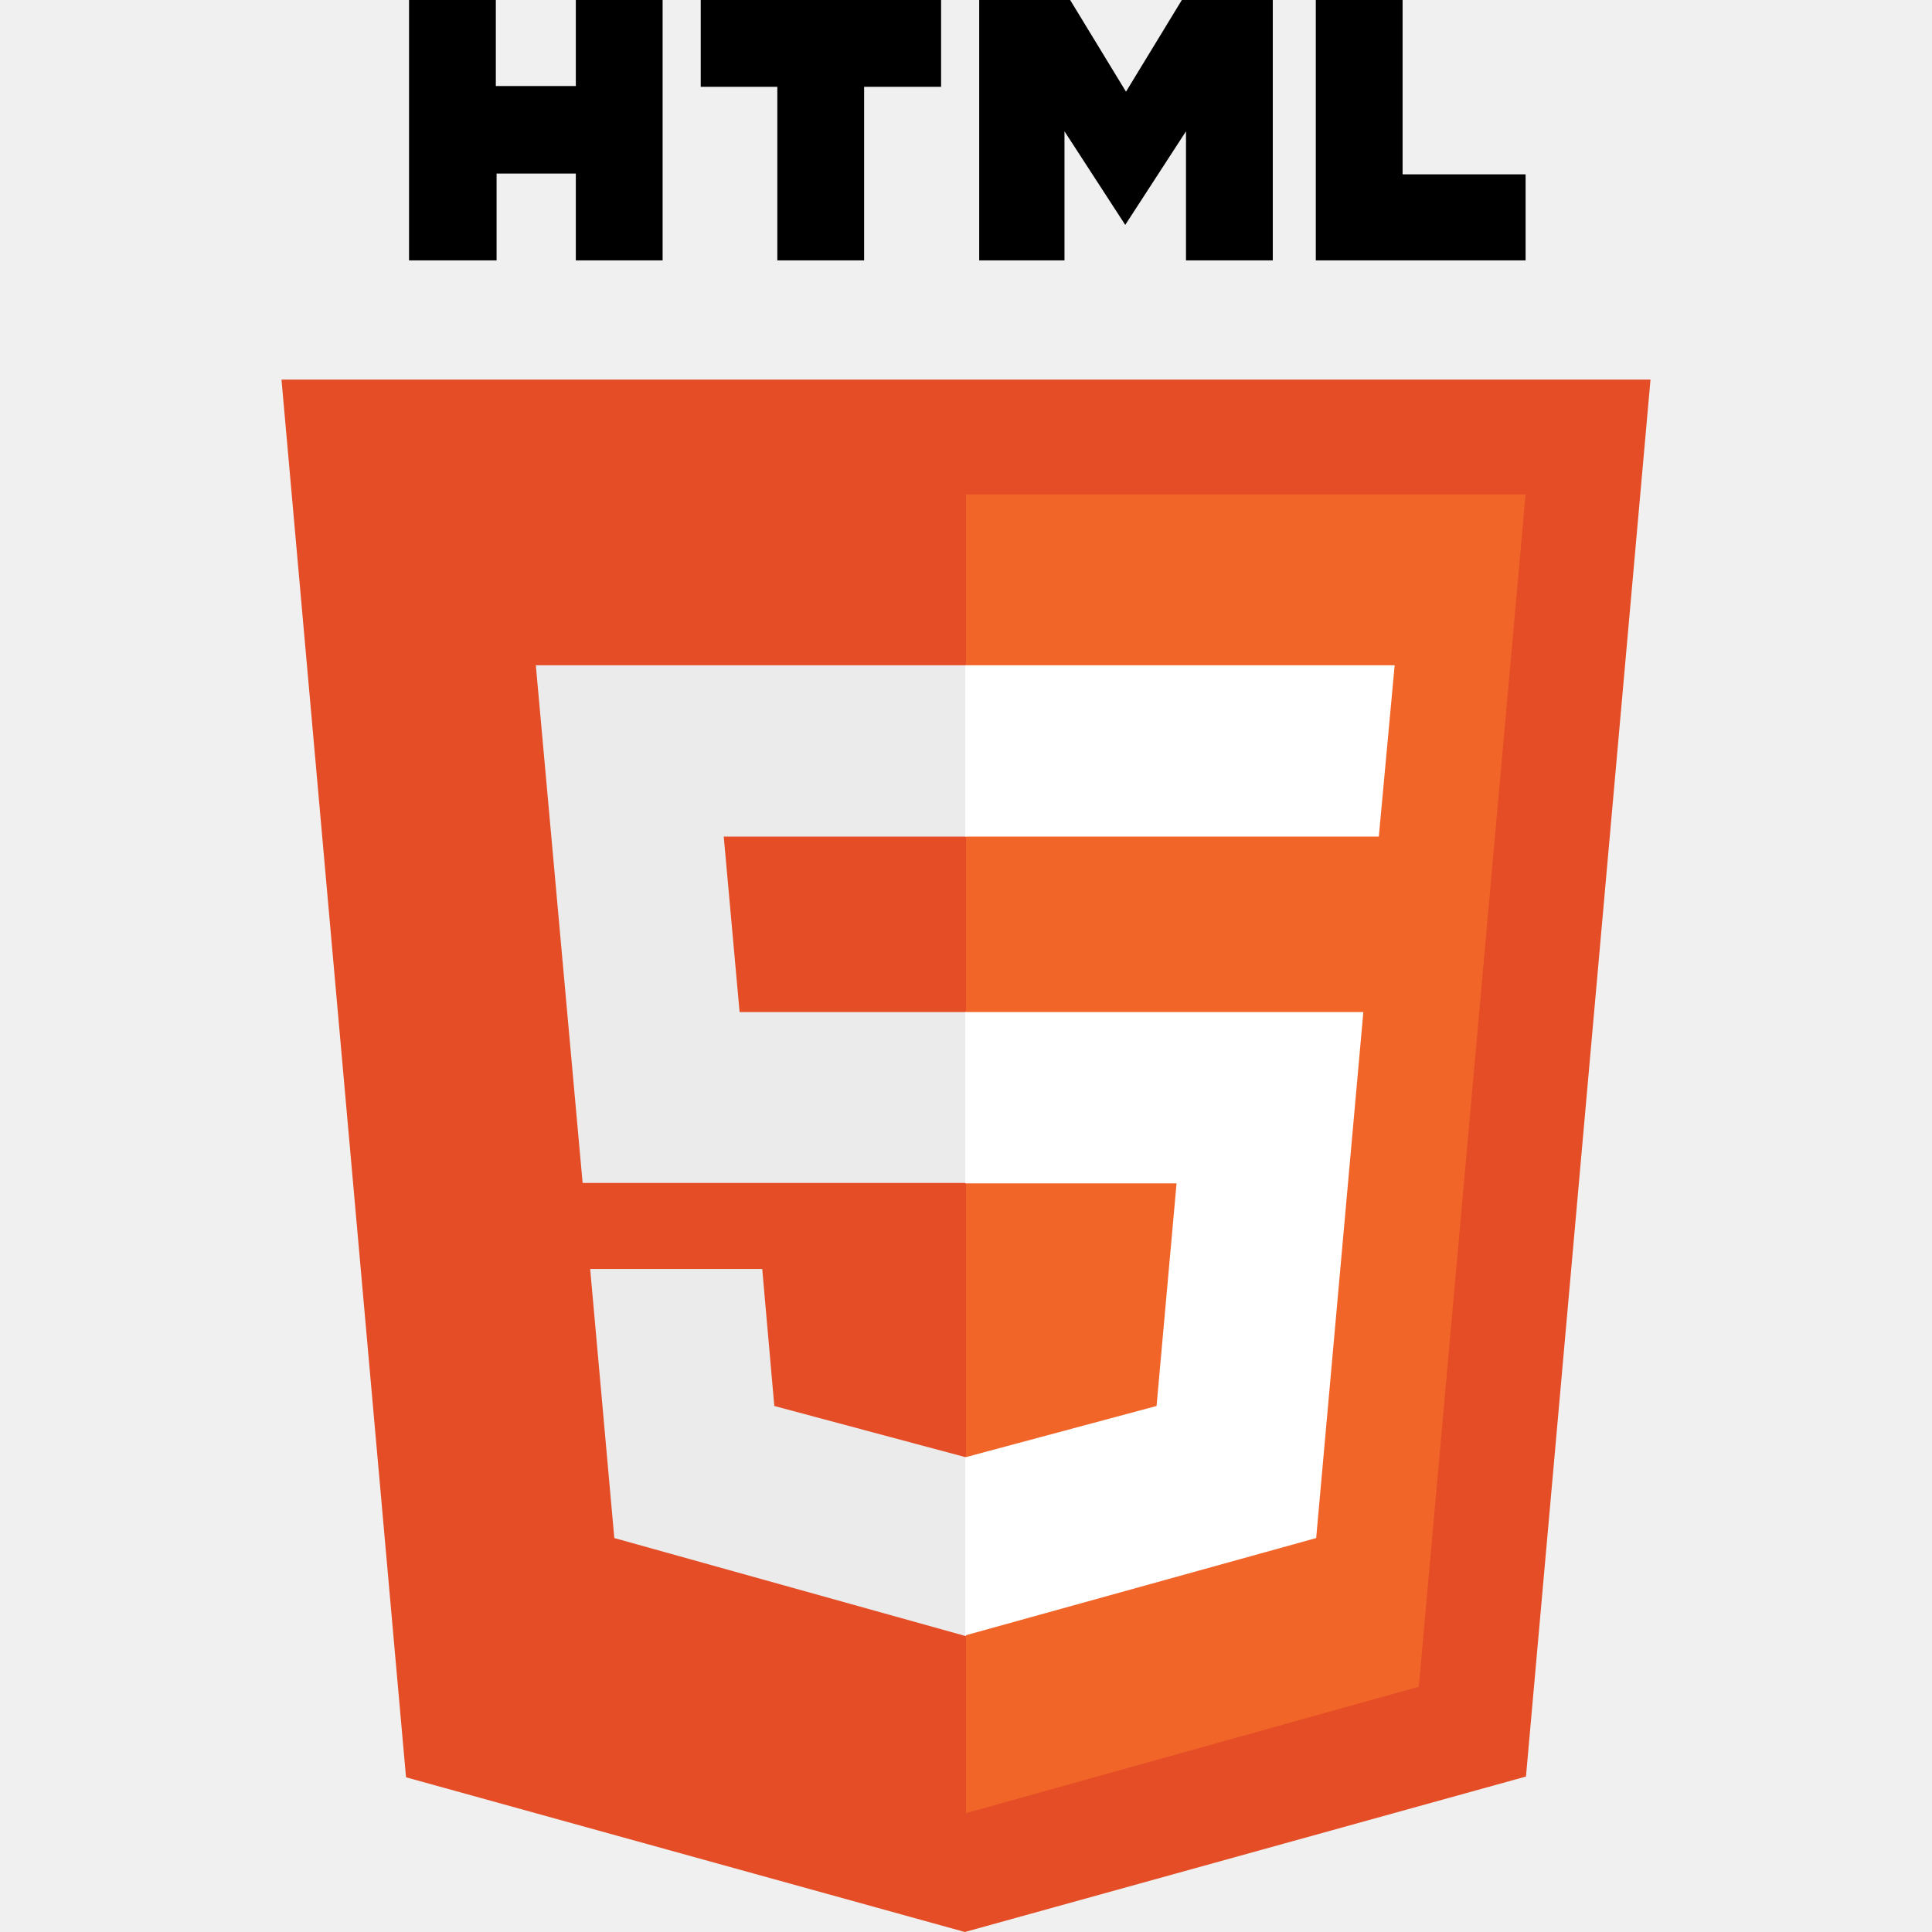
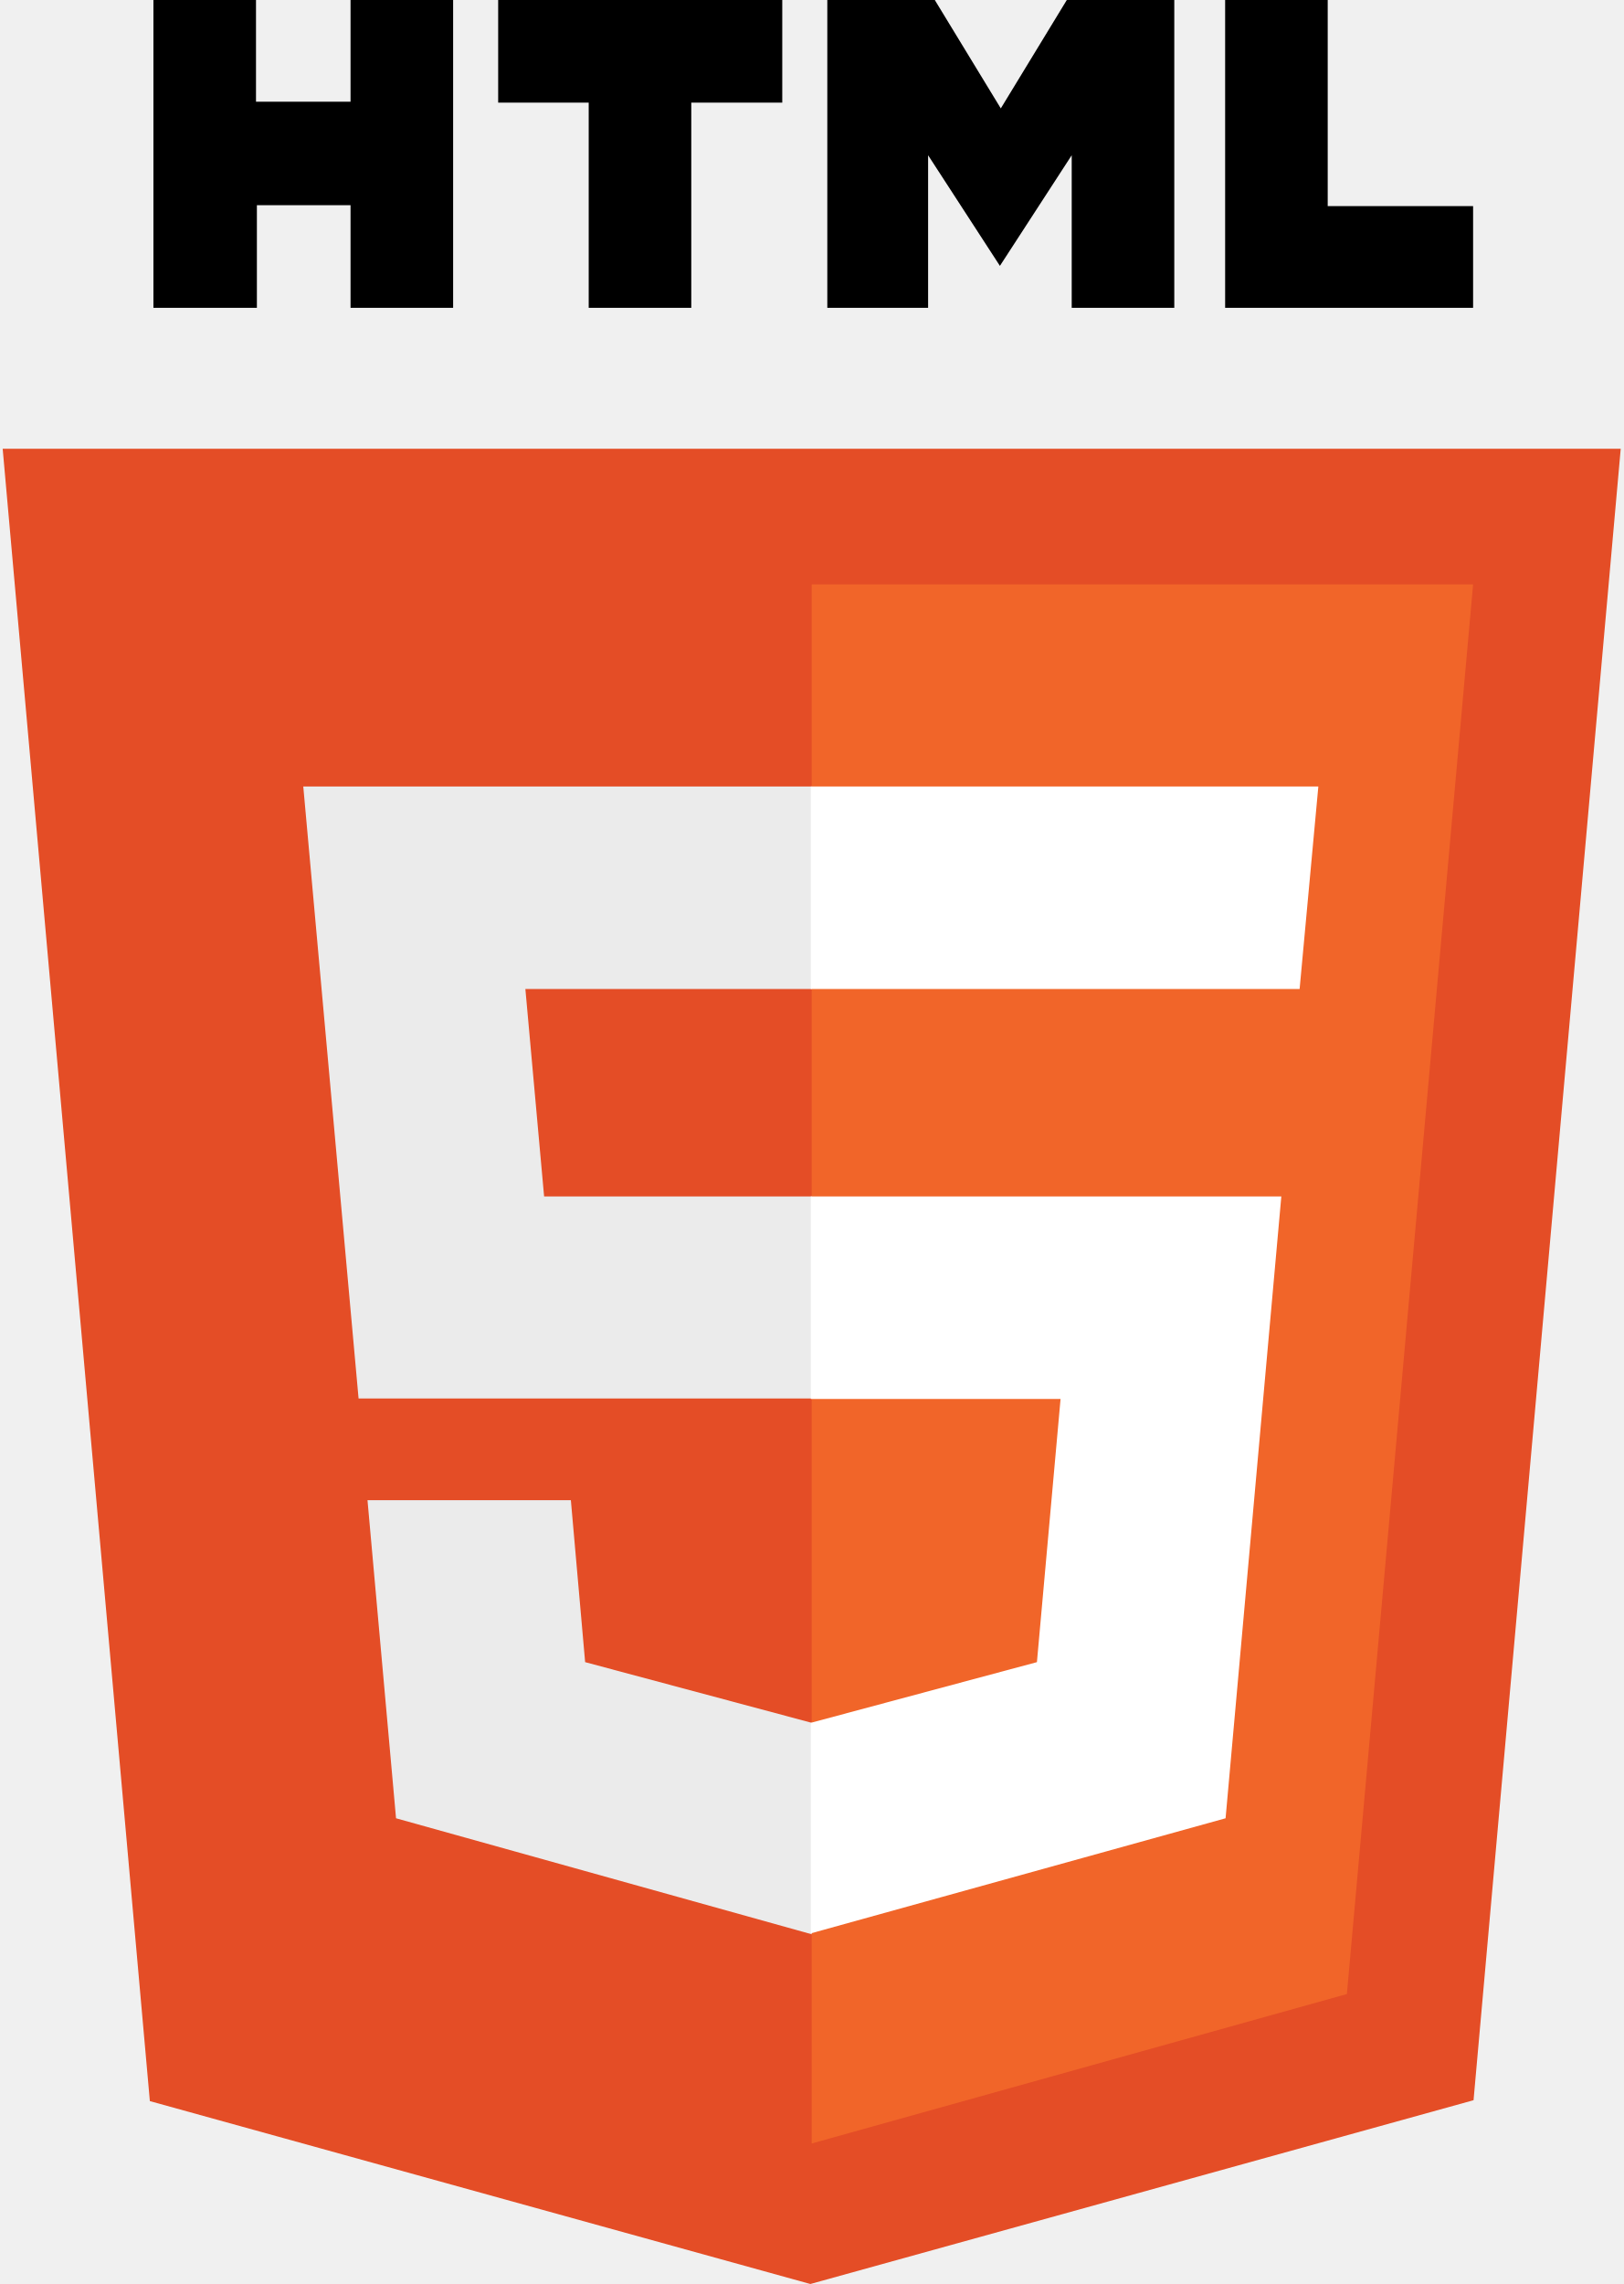
- <svg xmlns="http://www.w3.org/2000/svg" viewBox="0 0 512 512" data-ember-extension="1">
-   <path d="M108.4 0h23v22.8h21.2V0h23v69h-23V46h-21v23h-23.2M206 23h-20.3V0h63.7v23H229v46h-23M259.5 0h24.1l14.8 24.3L313.2 0h24.1v69h-23V34.8l-16.1 24.8l-16.1-24.8v34.2h-22.6M348.7 0h23v46.2h32.6V69h-55.6" />
-   <path fill="#e44d26" d="M107.6 471l-33-370.4h362.8l-33 370.2L255.7 512" />
-   <path fill="#f16529" d="M256 480.5V131H404.3L376 447" />
-   <path fill="#ebebeb" d="M142 176.3h114v45.4h-64.2l4.2 46.5h60v45.3H154.4M156.4 336.3H202l3.2 36.3 50.8 13.6v47.4l-93.2-26" />
-   <path fill="#fff" d="M369.6 176.3H255.8v45.4h109.6M361.3 268.2H255.8v45.4h56l-5.3 59-50.7 13.6v47.2l93-25.8" />
+ <svg xmlns="http://www.w3.org/2000/svg" width="364px" height="512px" viewBox="0 0 364 512" version="1.1">
+   <path id="Path" d="M34.4 0 L57.4 0 57.4 22.8 78.6 22.8 78.6 0 101.6 0 101.6 69 78.6 69 78.6 46 57.6 46 57.6 69 34.4 69 M132 23 L111.7 23 111.7 0 175.4 0 175.4 23 155 23 155 69 132 69 M185.5 0 L209.6 0 224.4 24.3 239.2 0 263.3 0 263.3 69 240.3 69 240.3 34.8 224.2 59.6 208.1 34.8 208.1 69 185.5 69 M274.7 0 L297.7 0 297.7 46.2 330.3 46.2 330.3 69 274.7 69" fill="#000000" fill-opacity="1" stroke="none" />
+   <path id="Path-1" d="M33.6 471 L0.6 100.6 363.4 100.6 330.4 470.8 181.7 512" fill="#e44d26" fill-opacity="1" stroke="none" />
+   <path id="Path-2" d="M182 480.5 L182 131 330.3 131 302 447" fill="#f16529" fill-opacity="1" stroke="none" />
+   <path id="Path-3" d="M68 176.3 L182 176.3 182 221.7 117.8 221.7 122 268.2 182 268.2 182 313.5 80.4 313.5 M82.4 336.3 L128 336.3 131.2 372.6 182 386.2 182 433.6 88.8 407.6" fill="#ebebeb" fill-opacity="1" stroke="none" />
+   <path id="Path-4" d="M295.6 176.3 L181.8 176.3 181.8 221.7 291.4 221.7 M287.3 268.2 L181.8 268.2 181.8 313.6 237.8 313.6 232.5 372.6 181.8 386.2 181.8 433.4 274.8 407.6" fill="#ffffff" fill-opacity="1" stroke="none" />
</svg>
